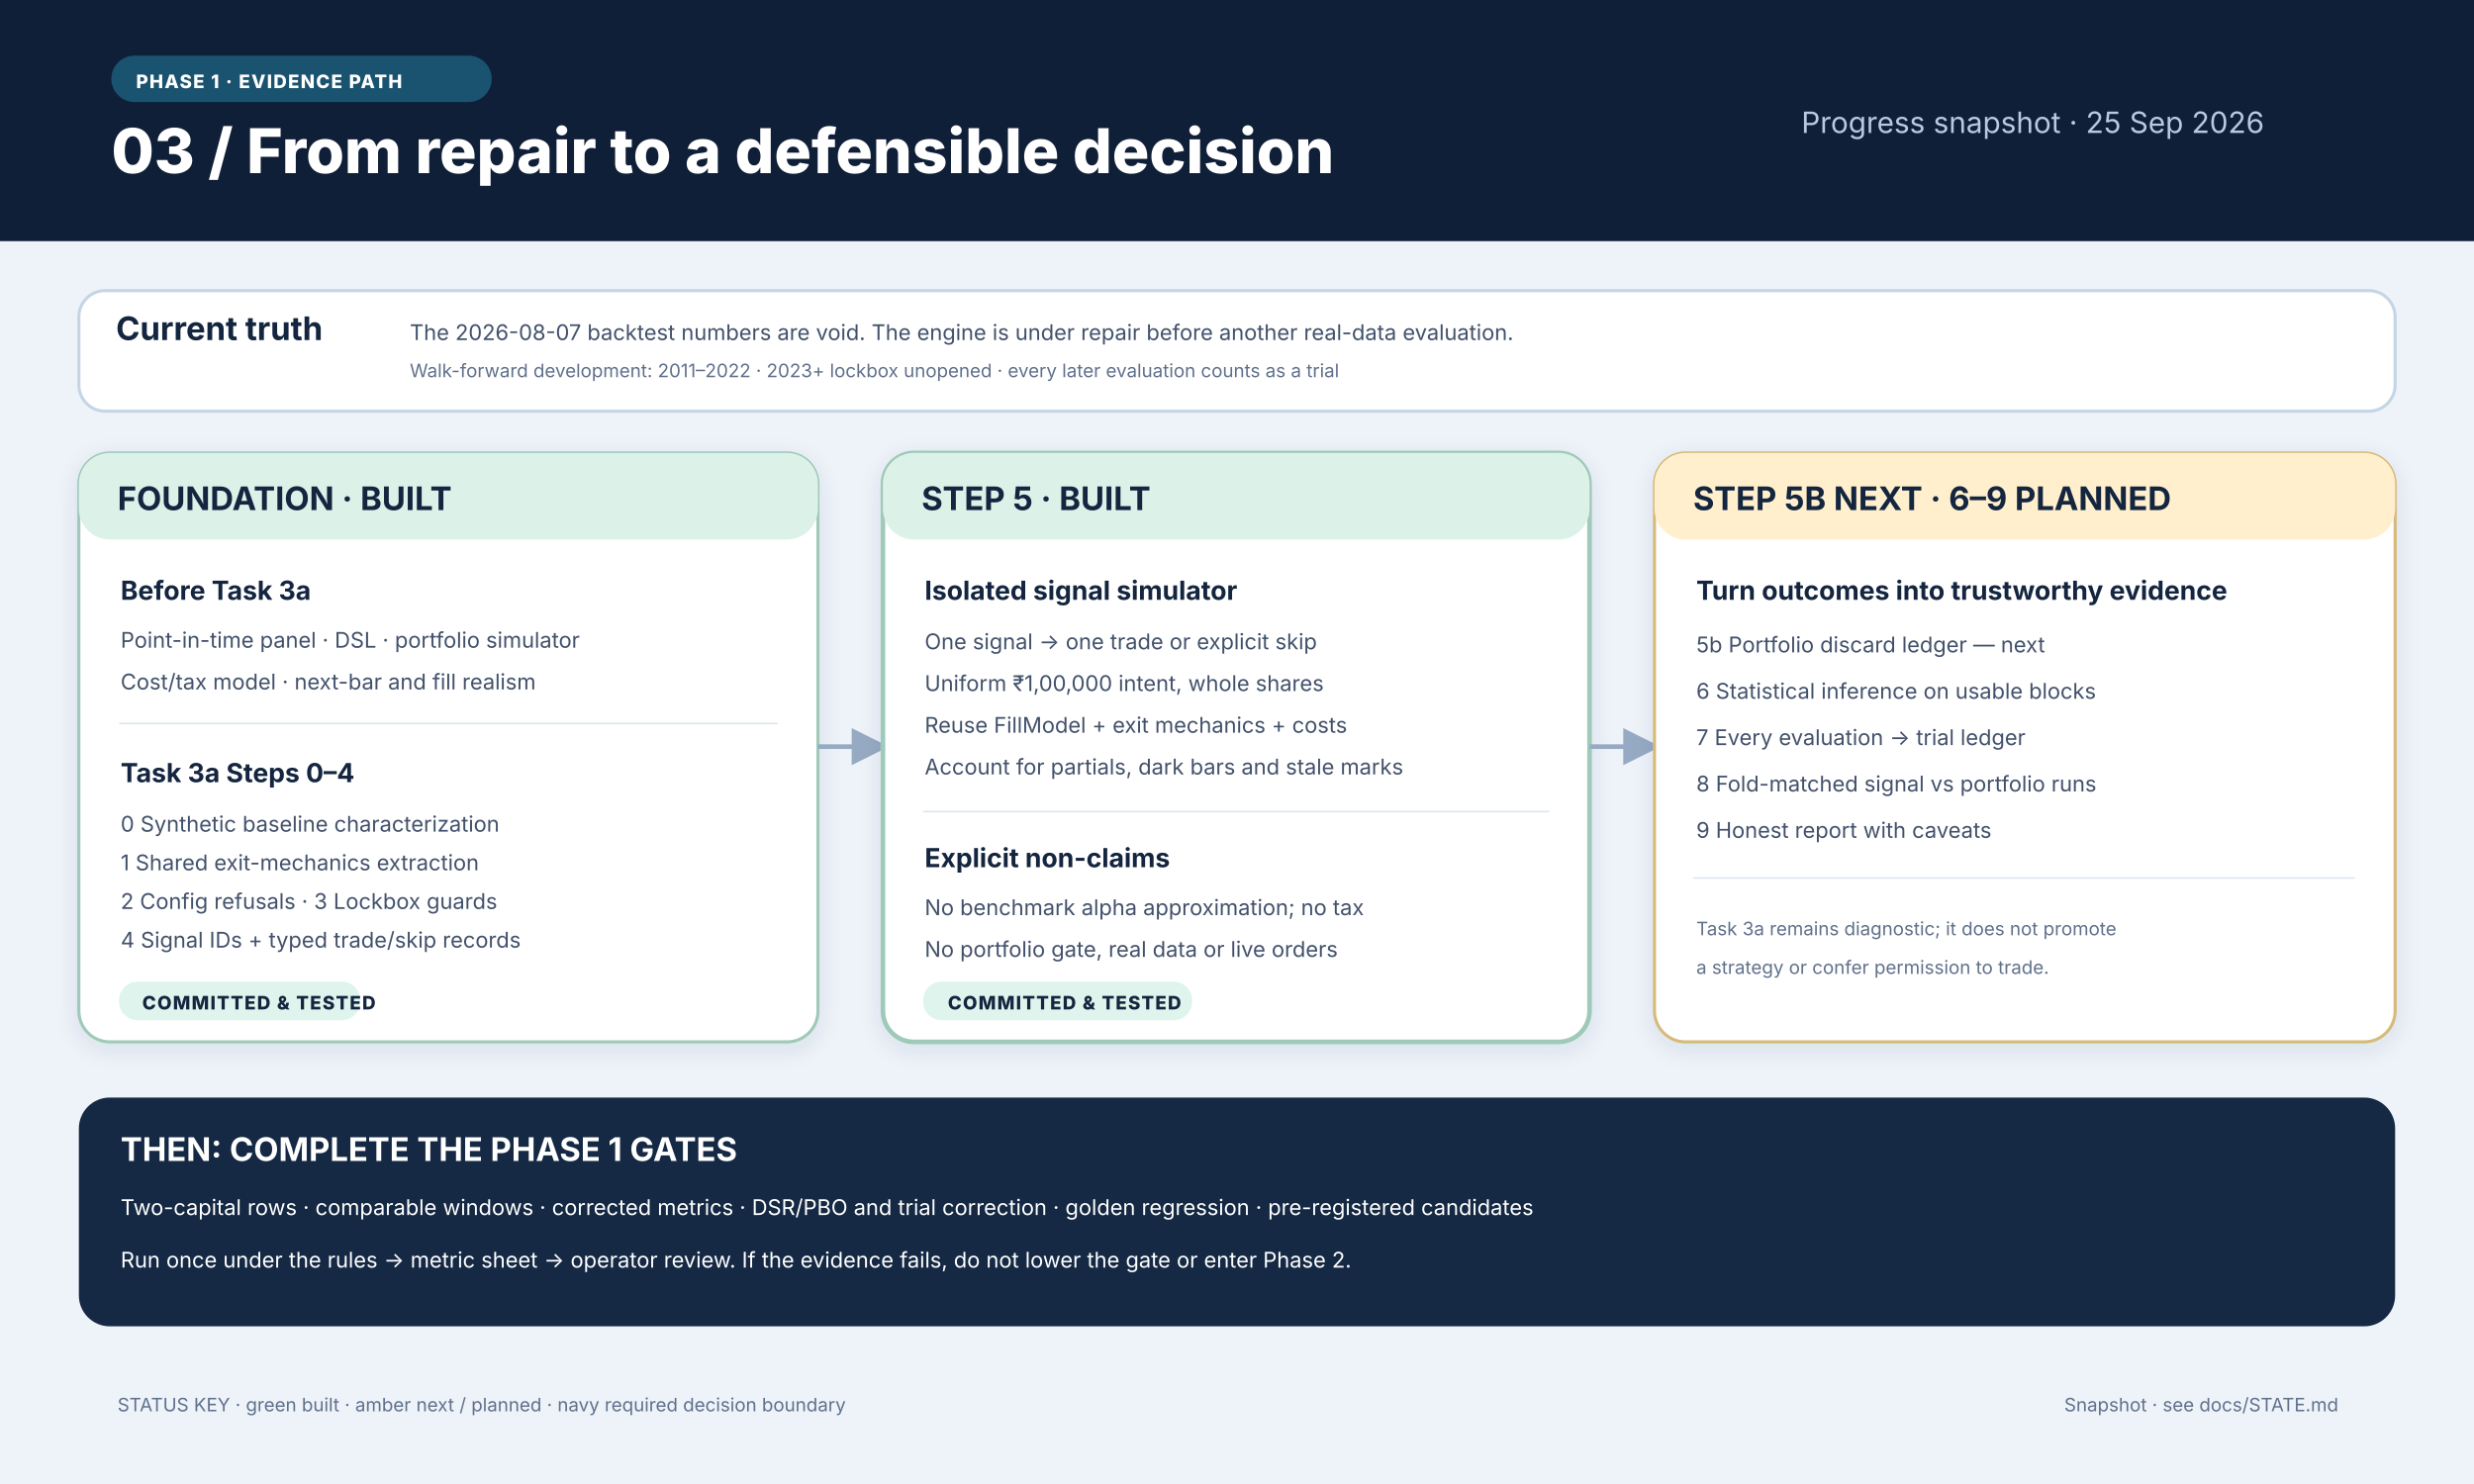
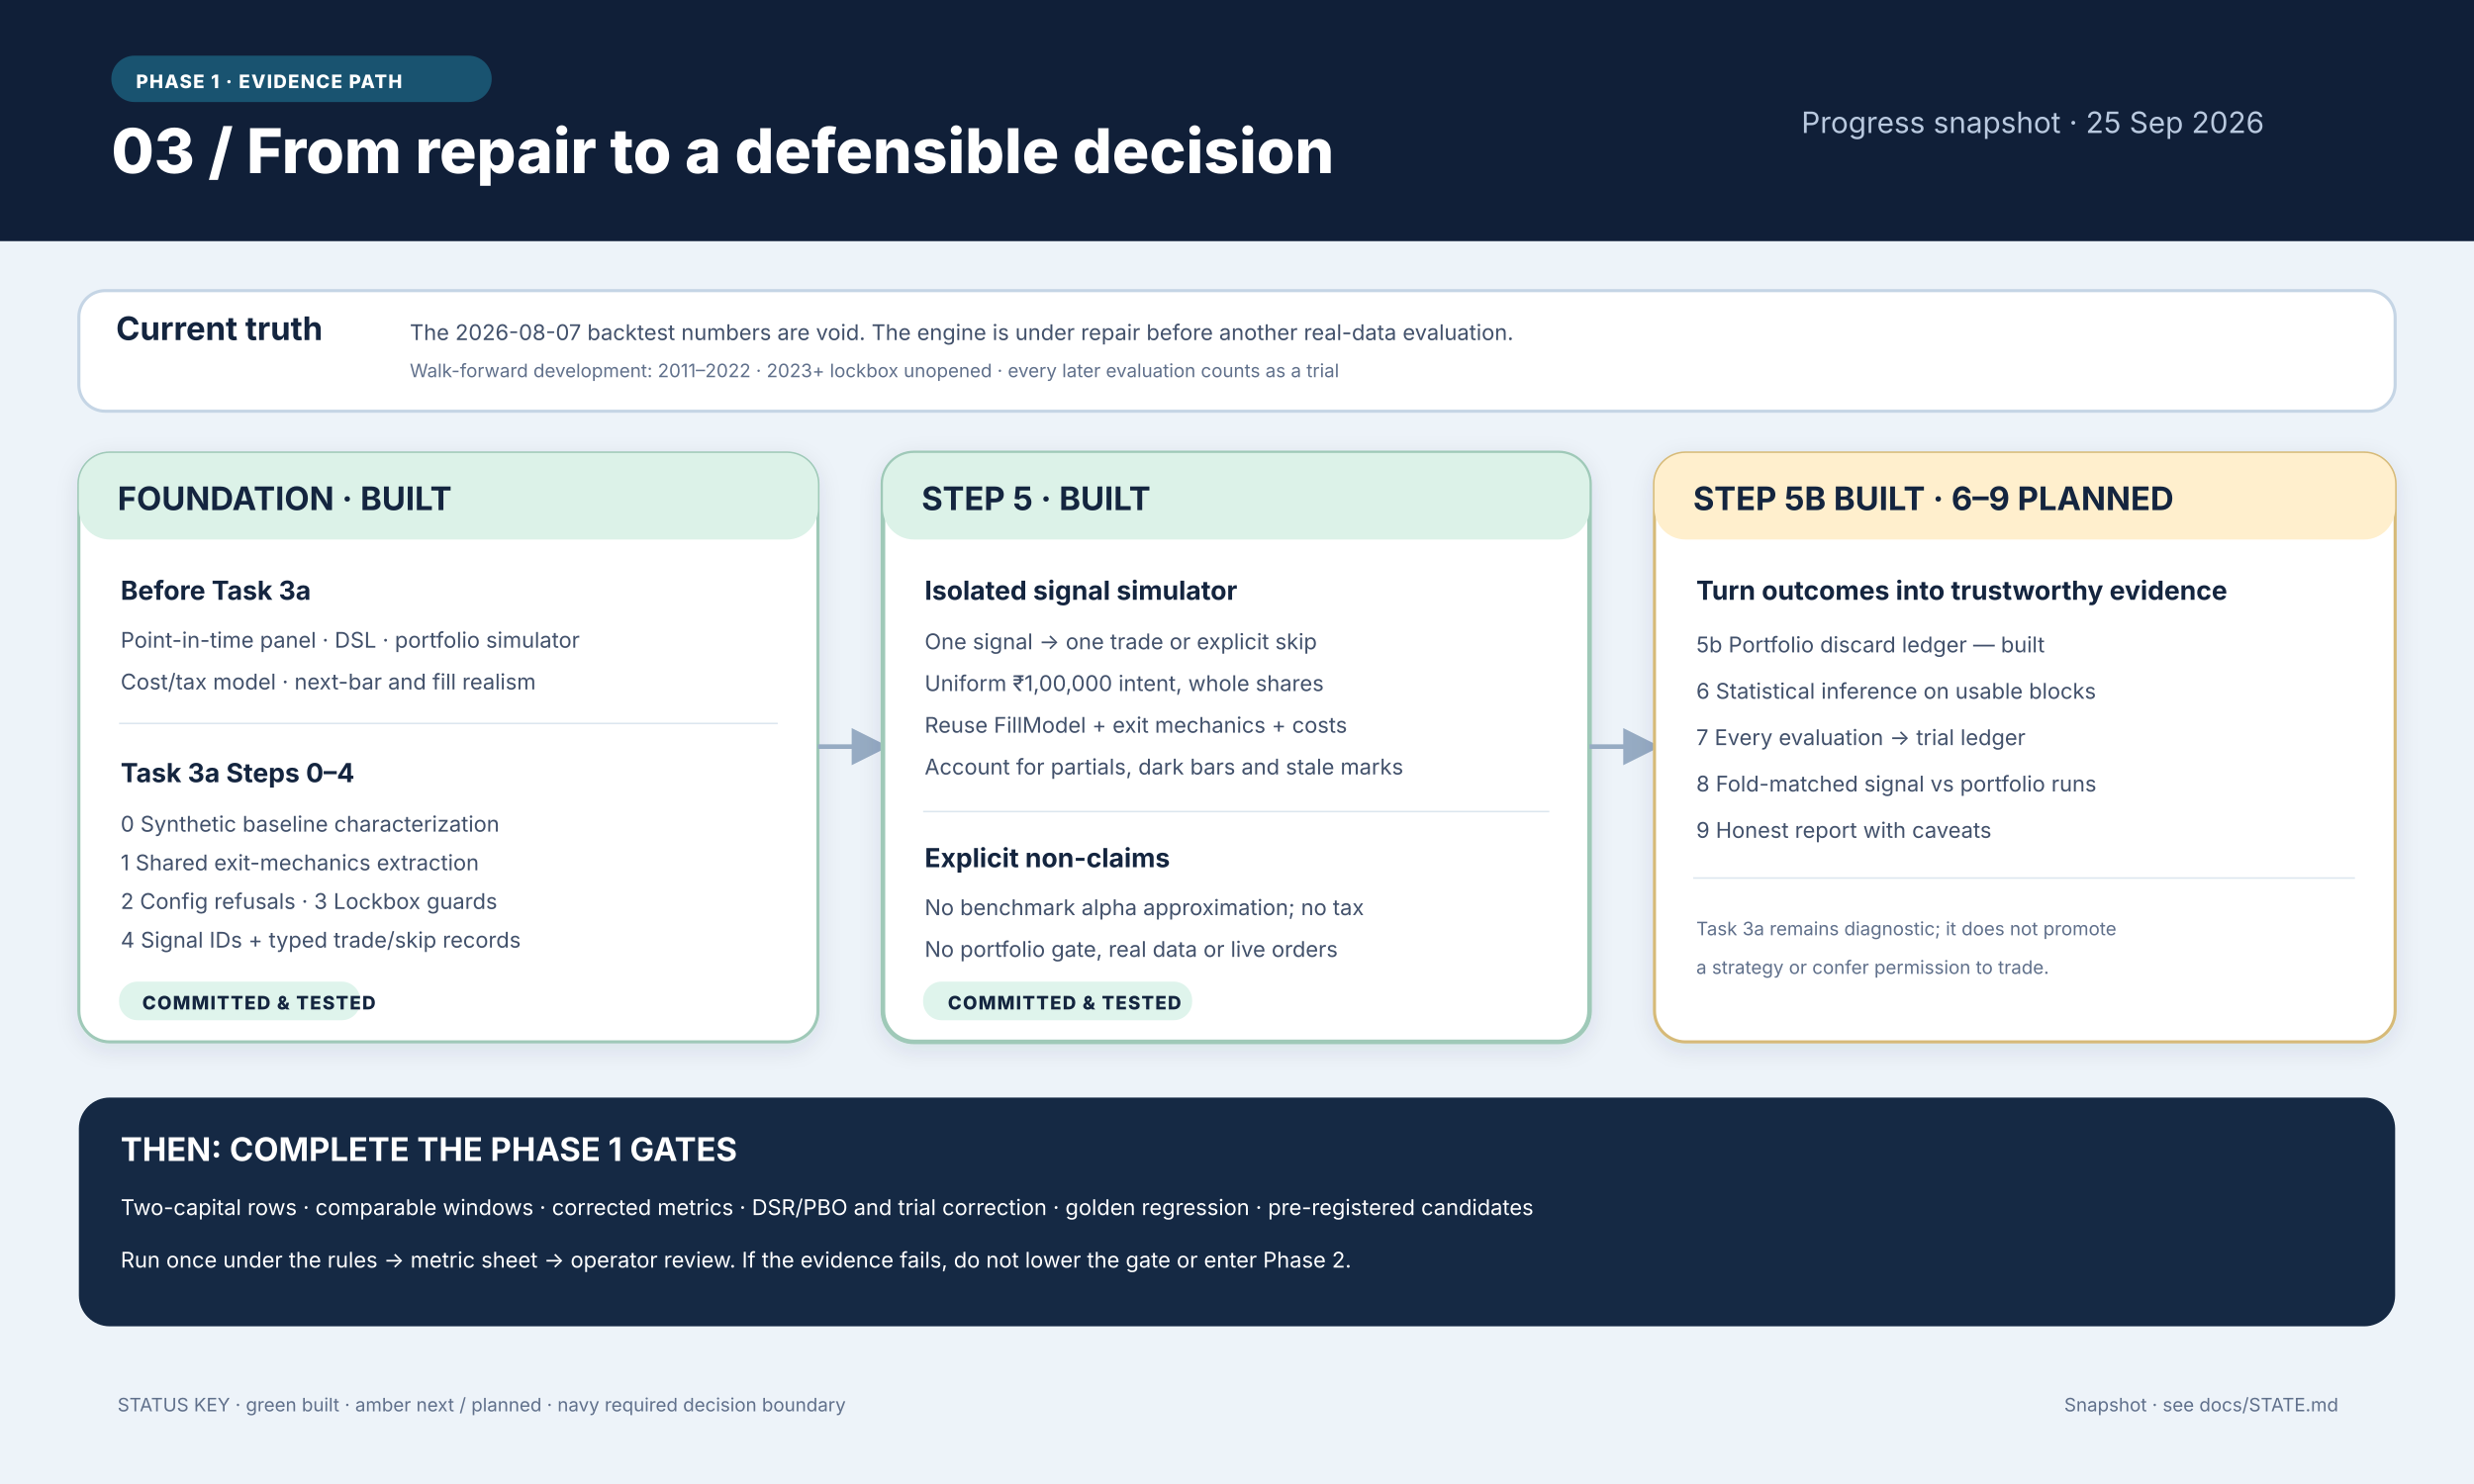
<svg xmlns="http://www.w3.org/2000/svg" width="1600" height="960" viewBox="0 0 1600 960" role="img" aria-labelledby="title desc">
  <defs>
    <style>text{font-family:Inter,'Segoe UI',Arial,sans-serif;fill:#14253f}.title{font-size:40px;font-weight:800;fill:#fff}.subtitle{font-size:19px;fill:#b9c9df}.section{font-size:21px;font-weight:750}.label{font-size:17px;font-weight:700}.body{font-size:14px;fill:#42516b}.micro{font-size:12px;fill:#60708b}.chip{font-size:12px;font-weight:800;letter-spacing:.8px}.white{fill:#fff}.line{stroke:#96abc3;stroke-width:3;fill:none;marker-end:url(#arrow)}</style>
    <marker id="arrow" viewBox="0 0 10 10" refX="8" refY="5" markerWidth="8" markerHeight="8" orient="auto-start-reverse">
      <path d="M0 0L10 5L0 10Z" fill="#96abc3" />
    </marker>
    <filter id="shadow">
      <feDropShadow dx="0" dy="4" stdDeviation="7" flood-color="#143055" flood-opacity=".10" />
    </filter>
  </defs>
  <rect width="1600" height="960" fill="#edf3f9" />
  <rect width="1600" height="156" fill="#101f38" />
  <rect x="72" y="36" width="246" height="30" rx="15" fill="#195370" />
  <text x="88" y="57" class="chip white">PHASE 1 · EVIDENCE PATH</text>
  <text x="72" y="112" class="title">03 / From repair to a defensible decision</text>
  <text x="1165" y="86" class="subtitle">Progress snapshot · 25 Sep 2026</text>
  <rect x="51" y="188" width="1498" height="78" rx="17" fill="#fff" stroke="#c5d5e5" stroke-width="2" />
  <text x="75" y="220" class="section">Current truth</text>
  <text x="265" y="220" class="body">The 2026-08-07 backtest numbers are void. The engine is under repair before another real-data evaluation.</text>
  <text x="265" y="244" class="micro">Walk-forward development: 2011–2022 · 2023+ lockbox unopened · every later evaluation counts as a trial</text>
  <rect x="51" y="293" width="478" height="381" rx="20" fill="#fff" stroke="#9fc9b8" stroke-width="2" filter="url(#shadow)" />
  <rect x="51" y="293" width="478" height="56" rx="20" fill="#dcf2e8" />
  <text x="76" y="330" class="section">FOUNDATION · BUILT</text>
  <text x="78" y="388" class="label">Before Task 3a</text>
  <text x="78" y="419" class="body">Point-in-time panel · DSL · portfolio simulator</text>
  <text x="78" y="446" class="body">Cost/tax model · next-bar and fill realism</text>
  <path d="M77 468H503" stroke="#dce6ef" />
  <text x="78" y="506" class="label">Task 3a Steps 0–4</text>
  <text x="78" y="538" class="body">0  Synthetic baseline characterization</text>
  <text x="78" y="563" class="body">1  Shared exit-mechanics extraction</text>
  <text x="78" y="588" class="body">2  Config refusals · 3  Lockbox guards</text>
  <text x="78" y="613" class="body">4  Signal IDs + typed trade/skip records</text>
  <rect x="77" y="635" width="156" height="25" rx="12" fill="#dff4ec" />
  <text x="92" y="653" class="chip" fill="#167a5b">COMMITTED &amp; TESTED</text>
  <path d="M529 483H570" class="line" />
  <rect x="571" y="293" width="457" height="381" rx="20" fill="#fff" stroke="#9fc9b8" stroke-width="3" filter="url(#shadow)" />
  <rect x="571" y="293" width="457" height="56" rx="20" fill="#dcf2e8" />
  <text x="596" y="330" class="section">STEP 5 · BUILT</text>
  <text x="598" y="388" class="label">Isolated signal simulator</text>
  <text x="598" y="420" class="body">One signal → one trade or explicit skip</text>
  <text x="598" y="447" class="body">Uniform ₹1,00,000 intent, whole shares</text>
  <text x="598" y="474" class="body">Reuse FillModel + exit mechanics + costs</text>
  <text x="598" y="501" class="body">Account for partials, dark bars and stale marks</text>
  <path d="M597 525H1002" stroke="#dce6ef" />
  <text x="598" y="561" class="label">Explicit non-claims</text>
  <text x="598" y="592" class="body">No benchmark alpha approximation; no tax</text>
  <text x="598" y="619" class="body">No portfolio gate, real data or live orders</text>
  <rect x="597" y="635" width="174" height="25" rx="12" fill="#dff4ec" />
  <text x="613" y="653" class="chip" fill="#167a5b">COMMITTED &amp; TESTED</text>
  <path d="M1028 483H1069" class="line" />
  <rect x="1070" y="293" width="479" height="381" rx="20" fill="#fff" stroke="#d6ba78" stroke-width="2" filter="url(#shadow)" />
  <rect x="1070" y="293" width="479" height="56" rx="20" fill="#ffefcd" />
-   <text x="1095" y="330" class="section">STEP 5B NEXT · 6–9 PLANNED</text>
+   <text x="1095" y="330" class="section">STEP 5B BUILT · 6–9 PLANNED</text>
  <text x="1097" y="388" class="label">Turn outcomes into trustworthy evidence</text>
-   <text x="1097" y="422" class="body">5b  Portfolio discard ledger — next</text>
+   <text x="1097" y="422" class="body">5b  Portfolio discard ledger — built</text>
  <text x="1097" y="452" class="body">6  Statistical inference on usable blocks</text>
  <text x="1097" y="482" class="body">7  Every evaluation → trial ledger</text>
  <text x="1097" y="512" class="body">8  Fold-matched signal vs portfolio runs</text>
  <text x="1097" y="542" class="body">9  Honest report with caveats</text>
  <path d="M1095 568H1523" stroke="#dce6ef" />
  <text x="1097" y="605" class="micro">Task 3a remains diagnostic; it does not promote</text>
  <text x="1097" y="630" class="micro">a strategy or confer permission to trade.</text>
  <rect x="51" y="710" width="1498" height="148" rx="20" fill="#152944" />
  <text x="78" y="751" class="section white">THEN: COMPLETE THE PHASE 1 GATES</text>
  <text x="78" y="786" class="body white">Two-capital rows · comparable windows · corrected metrics · DSR/PBO and trial correction · golden regression · pre-registered candidates</text>
  <text x="78" y="820" class="body white">Run once under the rules → metric sheet → operator review. If the evidence fails, do not lower the gate or enter Phase 2.</text>
  <text x="76" y="913" class="micro">STATUS KEY  ·  green built  ·  amber next / planned  ·  navy required decision boundary</text>
  <text x="1335" y="913" class="micro">Snapshot · see docs/STATE.md</text>
</svg>
